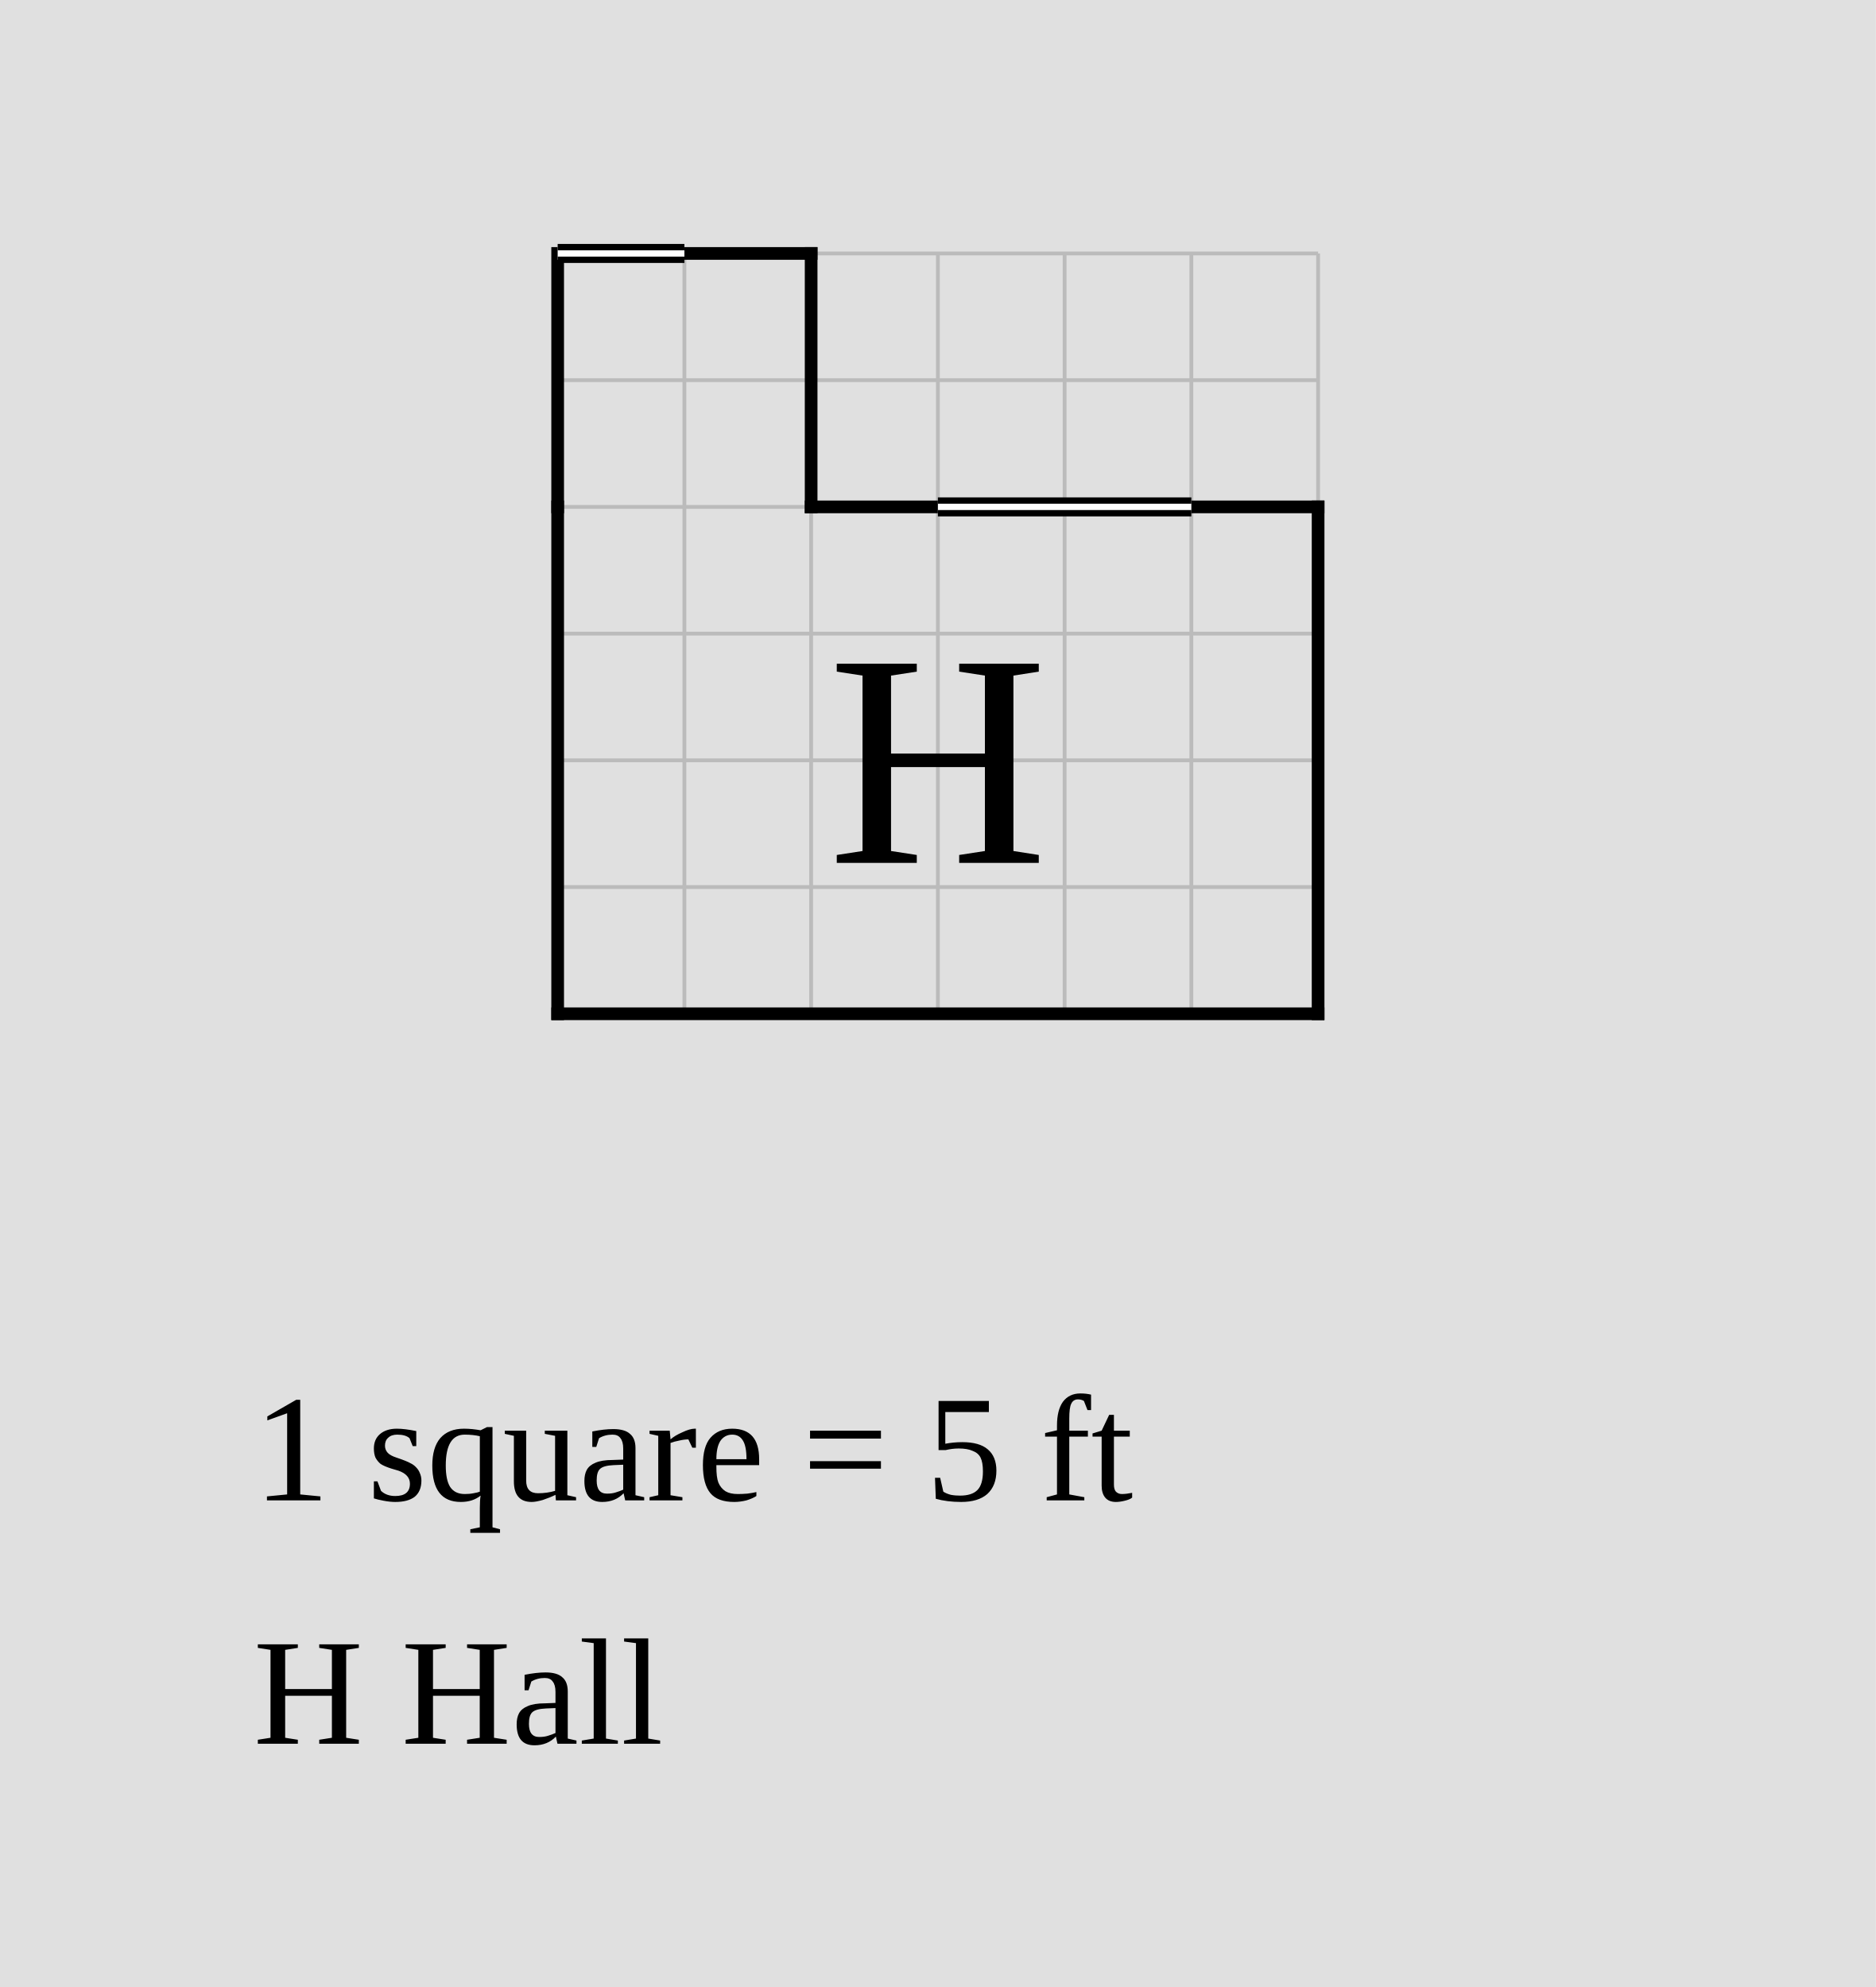
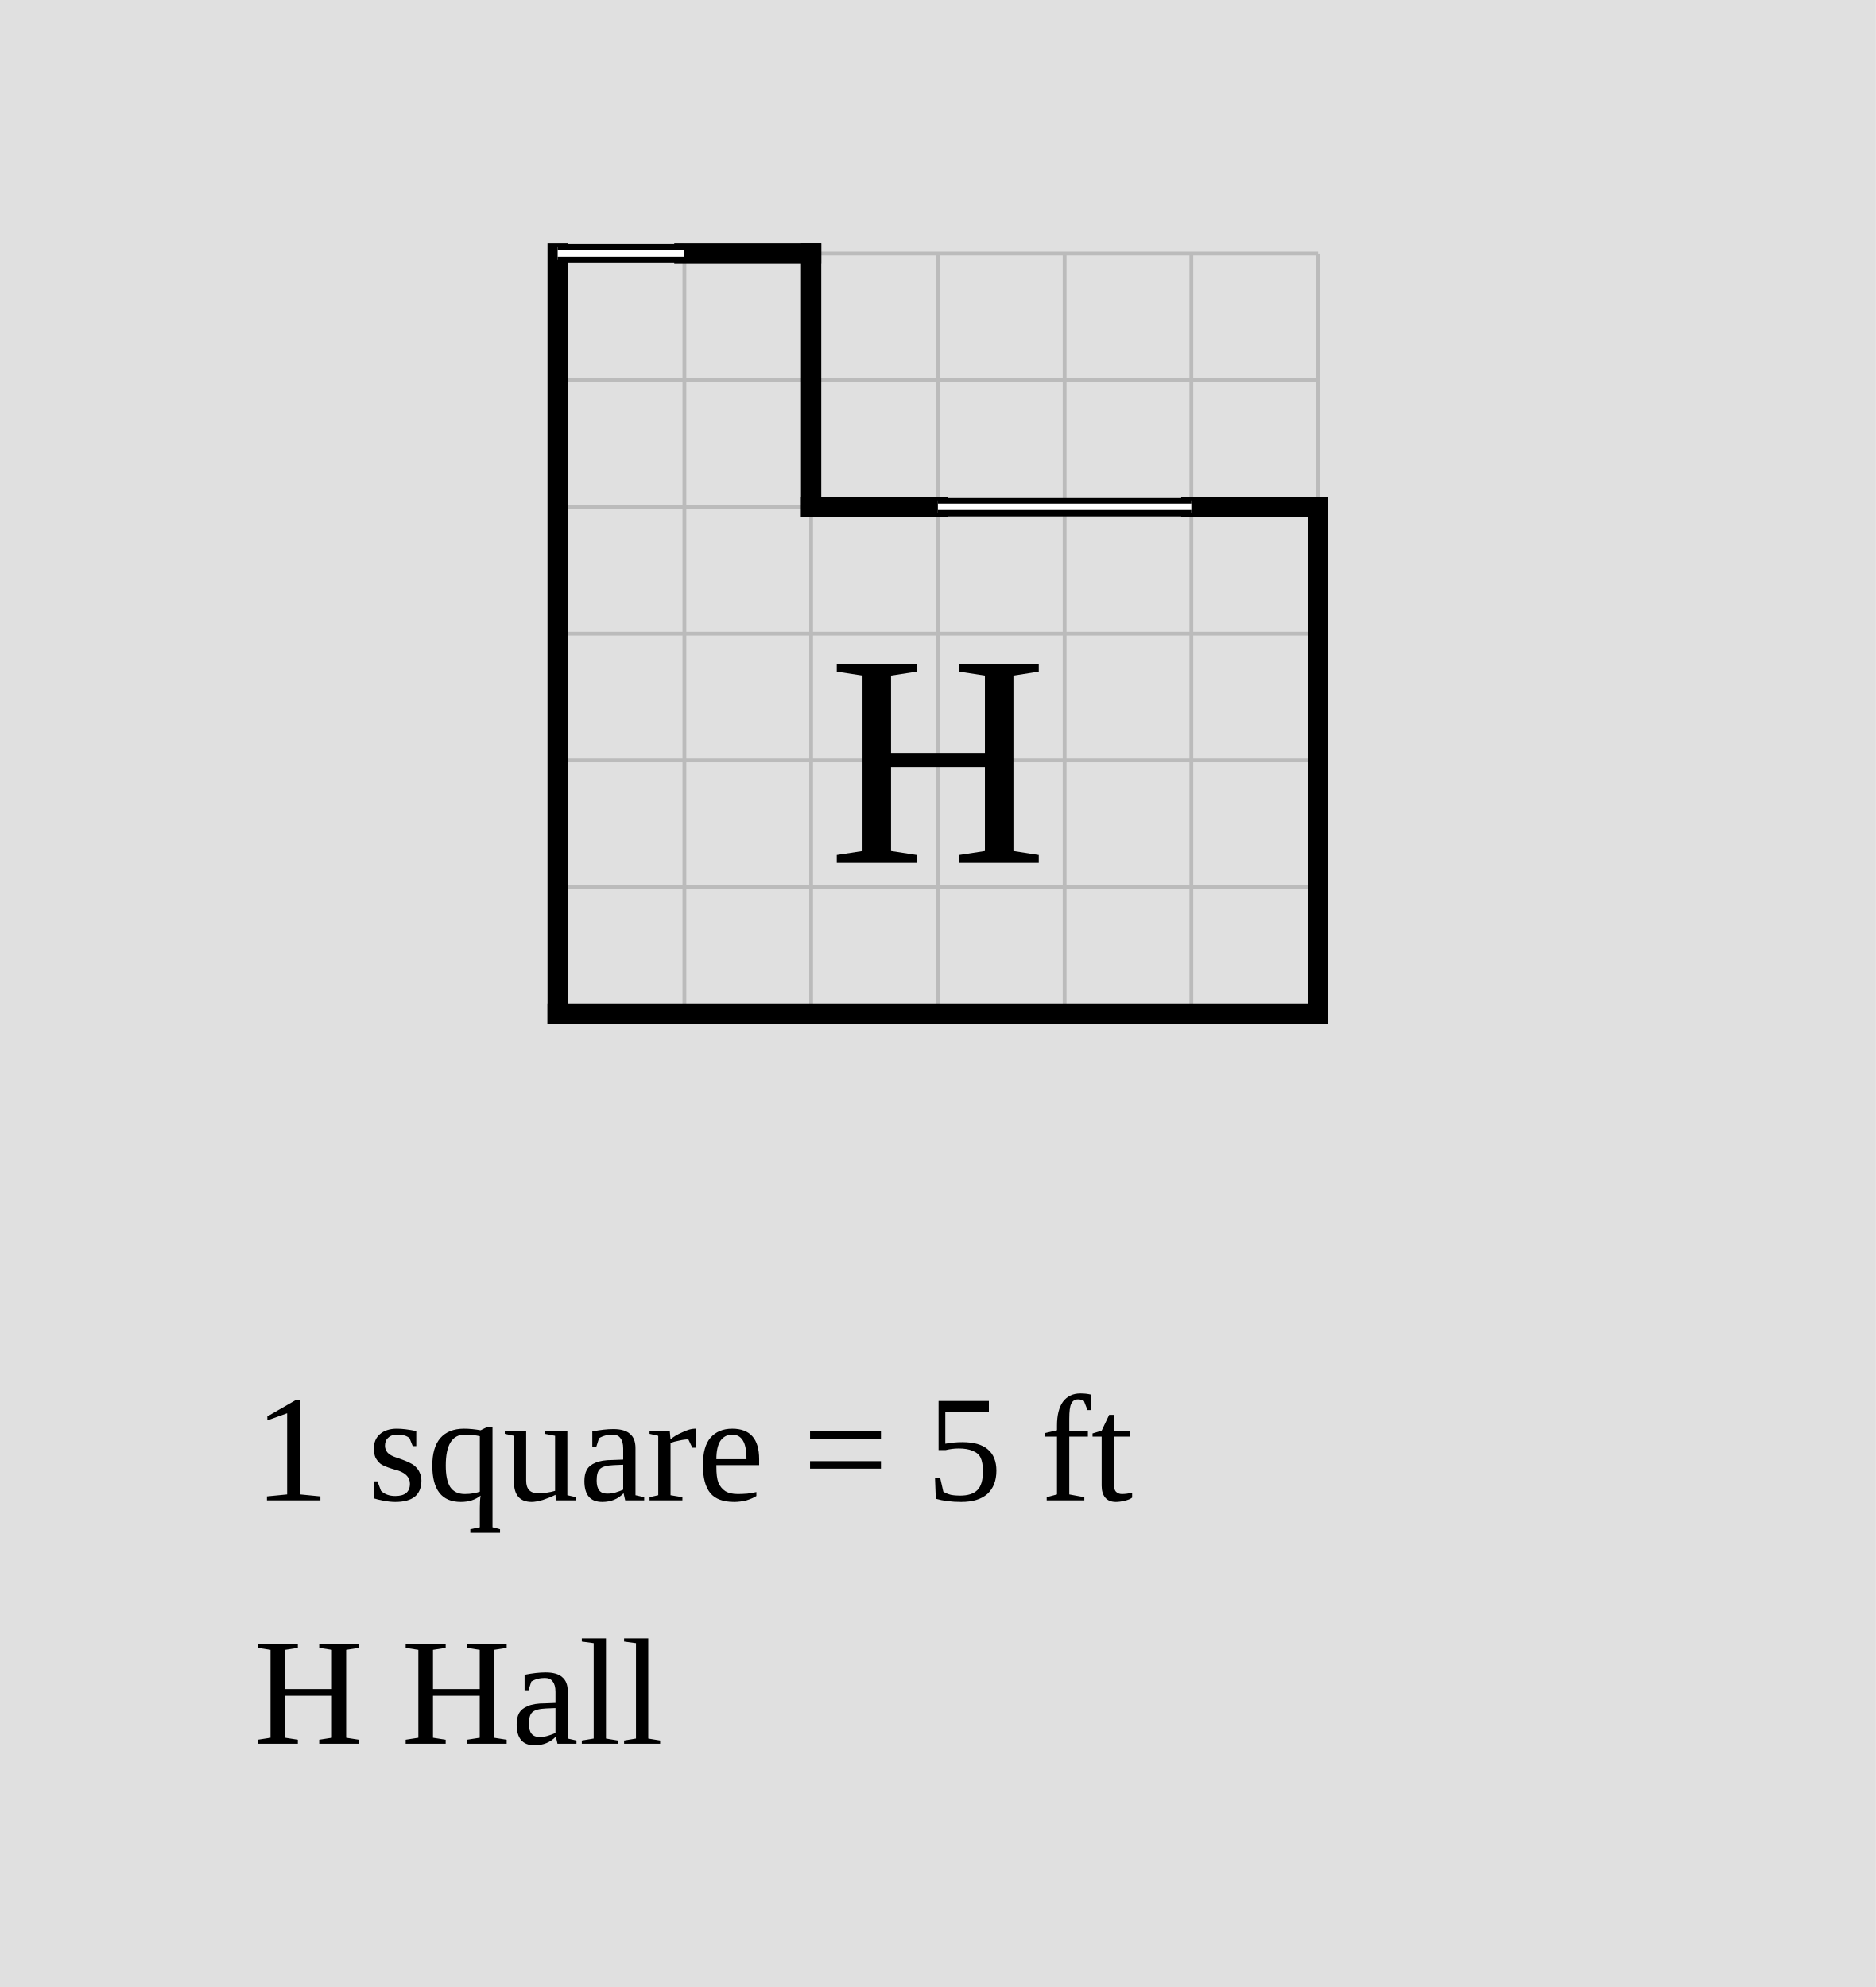
<svg xmlns="http://www.w3.org/2000/svg" width="740" height="784" viewBox="-22 -20 74 78.4">
  <rect x="-22" y="-20" width="74" height="78.4" fill="#e0e0e0" />
  <g stroke="#bbb" stroke-width="0.15">
    <line x1="0" y1="-10" x2="0" y2="20" />
    <line x1="5" y1="-10" x2="5" y2="20" />
    <line x1="10" y1="-10" x2="10" y2="20" />
    <line x1="15" y1="-10" x2="15" y2="20" />
    <line x1="20" y1="-10" x2="20" y2="20" />
    <line x1="25" y1="-10" x2="25" y2="20" />
    <line x1="30" y1="-10" x2="30" y2="20" />
    <line x1="0" y1="-10" x2="30" y2="-10" />
    <line x1="0" y1="-5" x2="30" y2="-5" />
    <line x1="0" y1="0" x2="30" y2="0" />
    <line x1="0" y1="5" x2="30" y2="5" />
    <line x1="0" y1="10" x2="30" y2="10" />
    <line x1="0" y1="15" x2="30" y2="15" />
    <line x1="0" y1="20" x2="30" y2="20" />
  </g>
-   <line x1="0" y1="-10" x2="0" y2="0" stroke="black" stroke-width="0.5" stroke-linecap="square" />
-   <line x1="0" y1="0" x2="0" y2="20" stroke="black" stroke-width="0.5" stroke-linecap="square" />
-   <line x1="0" y1="20" x2="30" y2="20" stroke="black" stroke-width="0.5" stroke-linecap="square" />
-   <line x1="5" y1="-10" x2="10" y2="-10" stroke="black" stroke-width="0.5" stroke-linecap="square" />
-   <line x1="10" y1="-10" x2="10" y2="0" stroke="black" stroke-width="0.5" stroke-linecap="square" />
-   <line x1="10" y1="0" x2="15" y2="0" stroke="black" stroke-width="0.5" stroke-linecap="square" />
-   <line x1="25" y1="0" x2="30" y2="0" stroke="black" stroke-width="0.5" stroke-linecap="square" />
-   <line x1="30" y1="0" x2="30" y2="20" stroke="black" stroke-width="0.5" stroke-linecap="square" />
+   <line class="wall exterior" x1="0" y1="-10" x2="0" y2="20" stroke="black" stroke-width="0.8" stroke-linecap="square" />
+   <line class="wall exterior" x1="0" y1="20" x2="30" y2="20" stroke="black" stroke-width="0.8" stroke-linecap="square" />
+   <line class="wall exterior" x1="5" y1="-10" x2="10" y2="-10" stroke="black" stroke-width="0.8" stroke-linecap="square" />
+   <line class="wall exterior" x1="10" y1="-10" x2="10" y2="0" stroke="black" stroke-width="0.8" stroke-linecap="square" />
+   <line class="wall exterior" x1="10" y1="0" x2="15" y2="0" stroke="black" stroke-width="0.8" stroke-linecap="square" />
+   <line class="wall exterior" x1="25" y1="0" x2="30" y2="0" stroke="black" stroke-width="0.8" stroke-linecap="square" />
+   <line class="wall exterior" x1="30" y1="0" x2="30" y2="20" stroke="black" stroke-width="0.8" stroke-linecap="square" />
  <text data-block="hall" x="15" y="10" text-anchor="middle" dominant-baseline="central" font-size="12">H</text>
  <line class="window-fill" x1="0" y1="-10" x2="5" y2="-10" stroke="white" stroke-width="0.5" />
  <line class="window" x1="0" y1="-10.25" x2="5" y2="-10.25" stroke="black" stroke-width="0.25" />
  <line class="window" x1="0" y1="-9.75" x2="5" y2="-9.75" stroke="black" stroke-width="0.25" />
  <line class="window-fill" x1="15" y1="0" x2="25" y2="0" stroke="white" stroke-width="0.5" />
  <line class="window" x1="15" y1="-0.25" x2="25" y2="-0.25" stroke="black" stroke-width="0.25" />
  <line class="window" x1="15" y1="0.25" x2="25" y2="0.25" stroke="black" stroke-width="0.25" />
  <text class="scale" x="-12" y="39.2" font-size="6">1 square = 5 ft</text>
  <text class="key" x="-12" y="48.8" font-size="6">H  Hall</text>
</svg>
